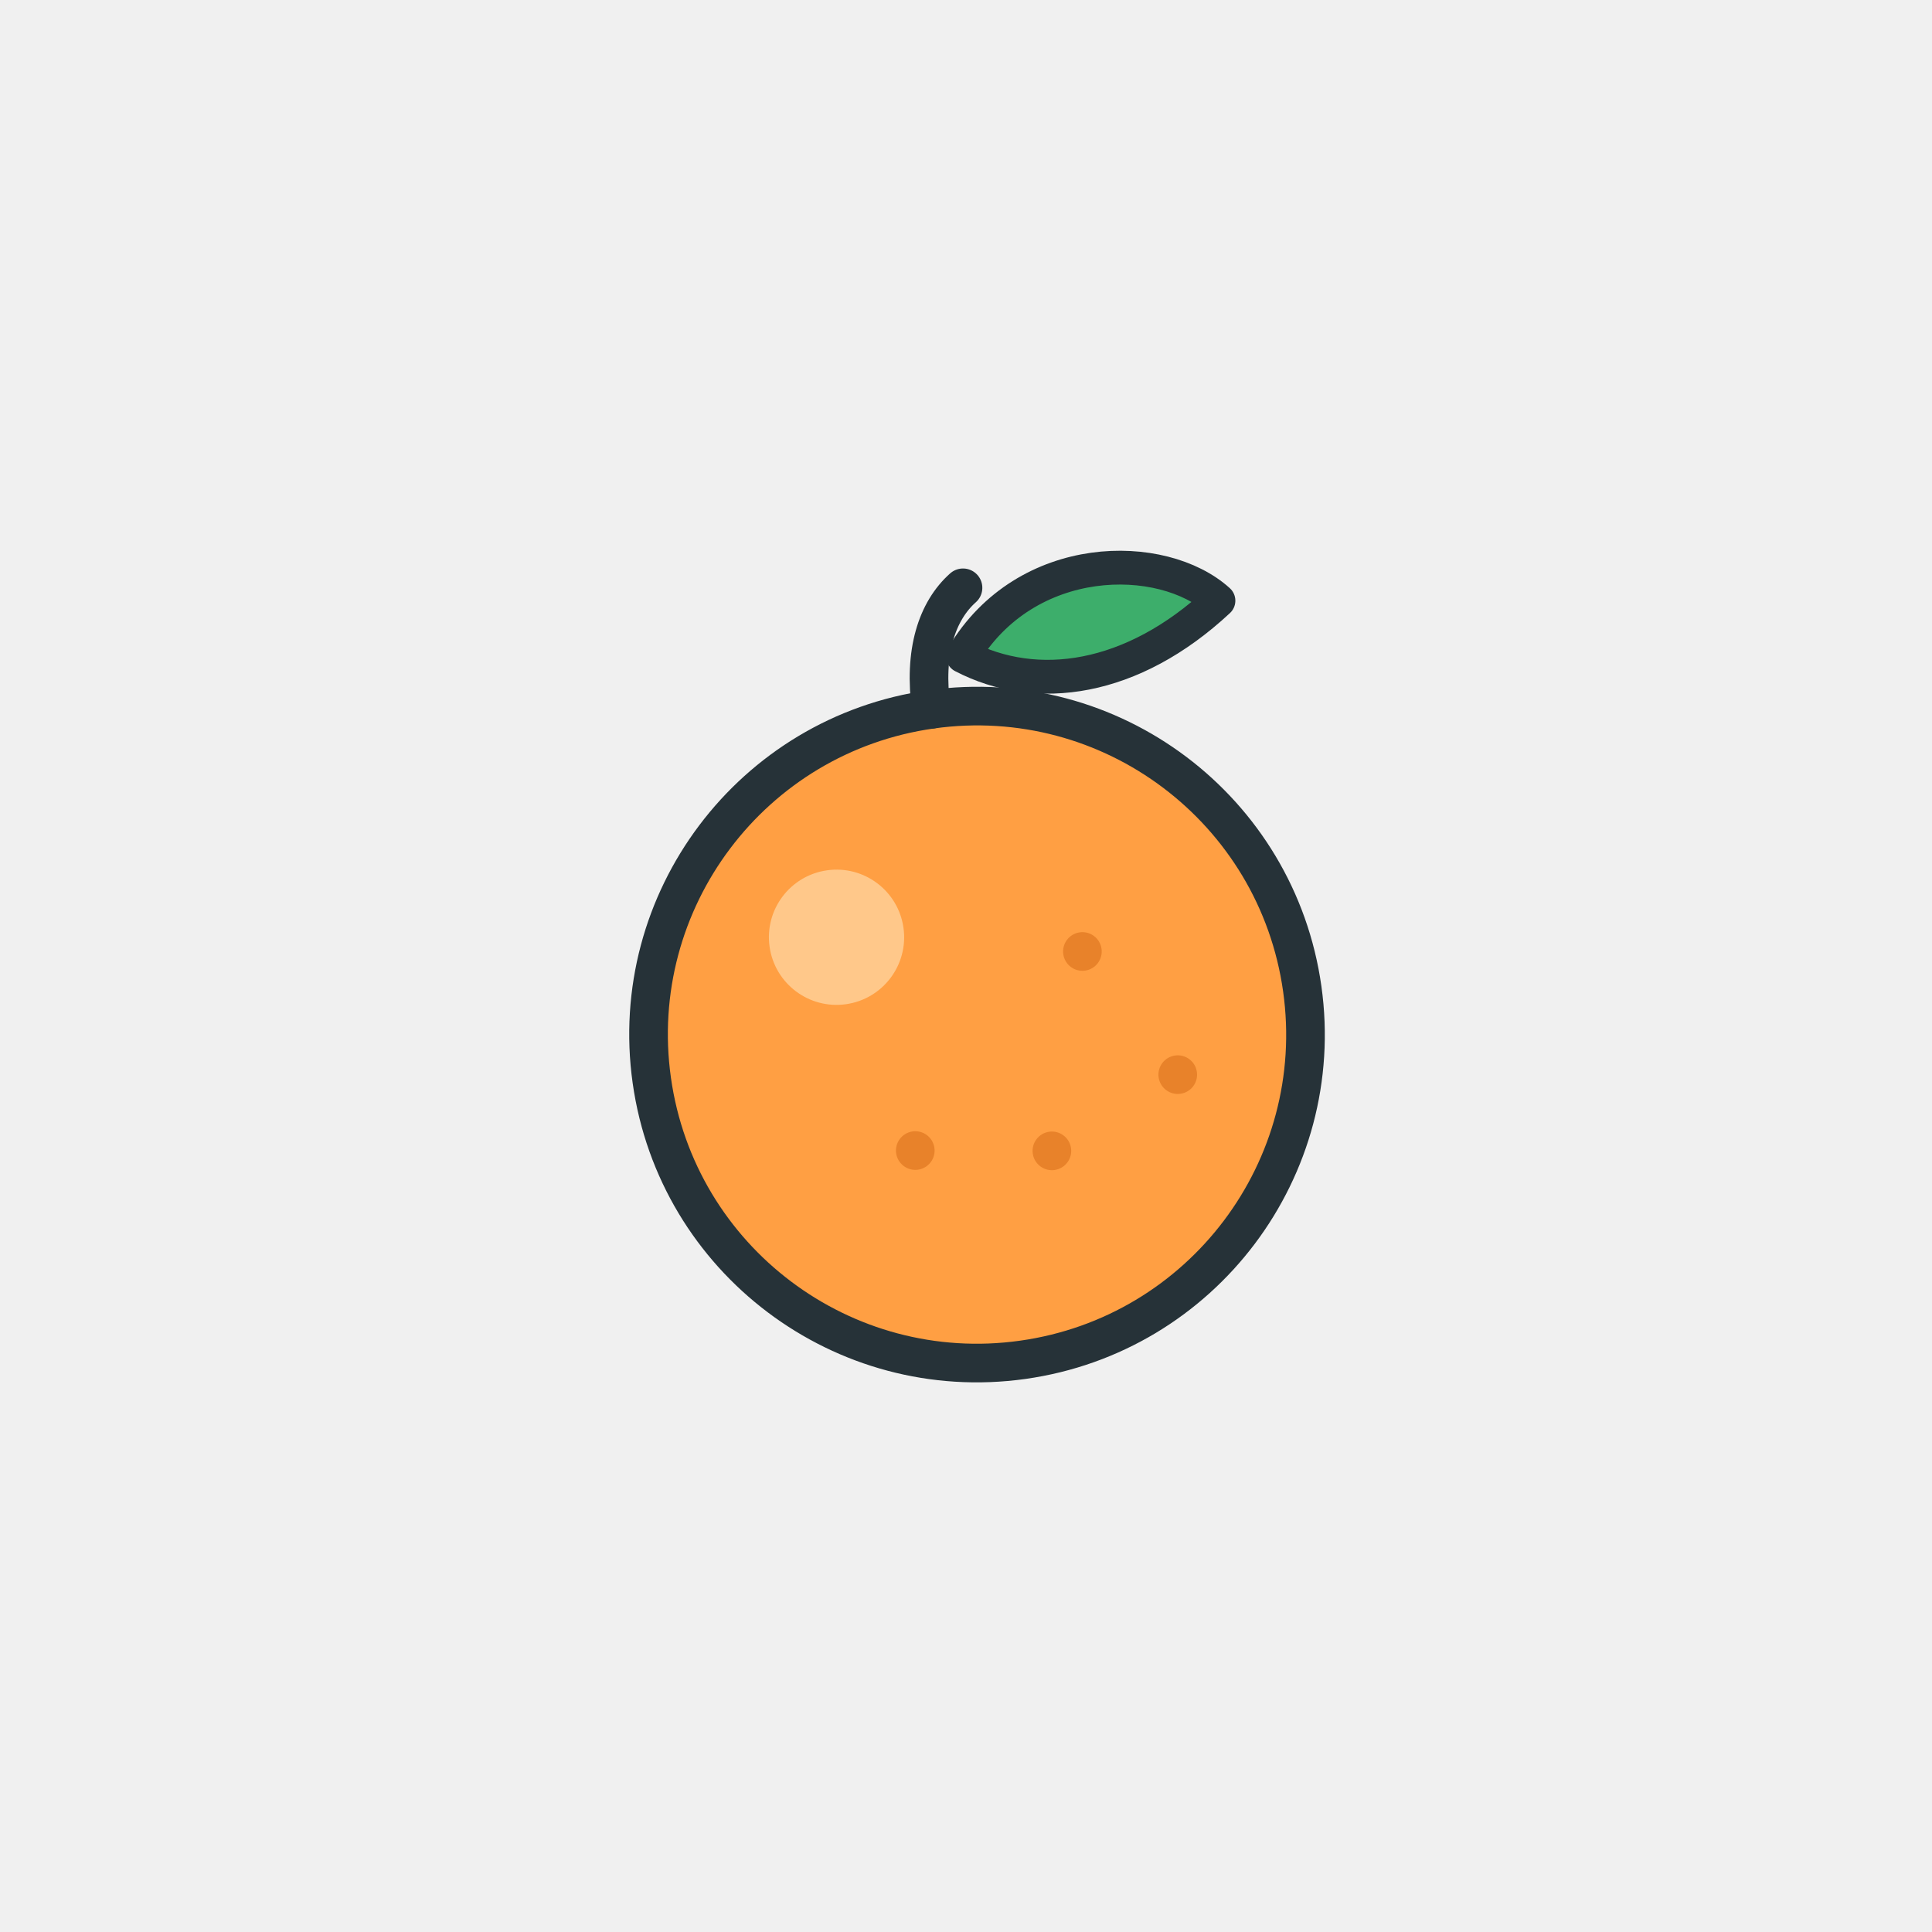
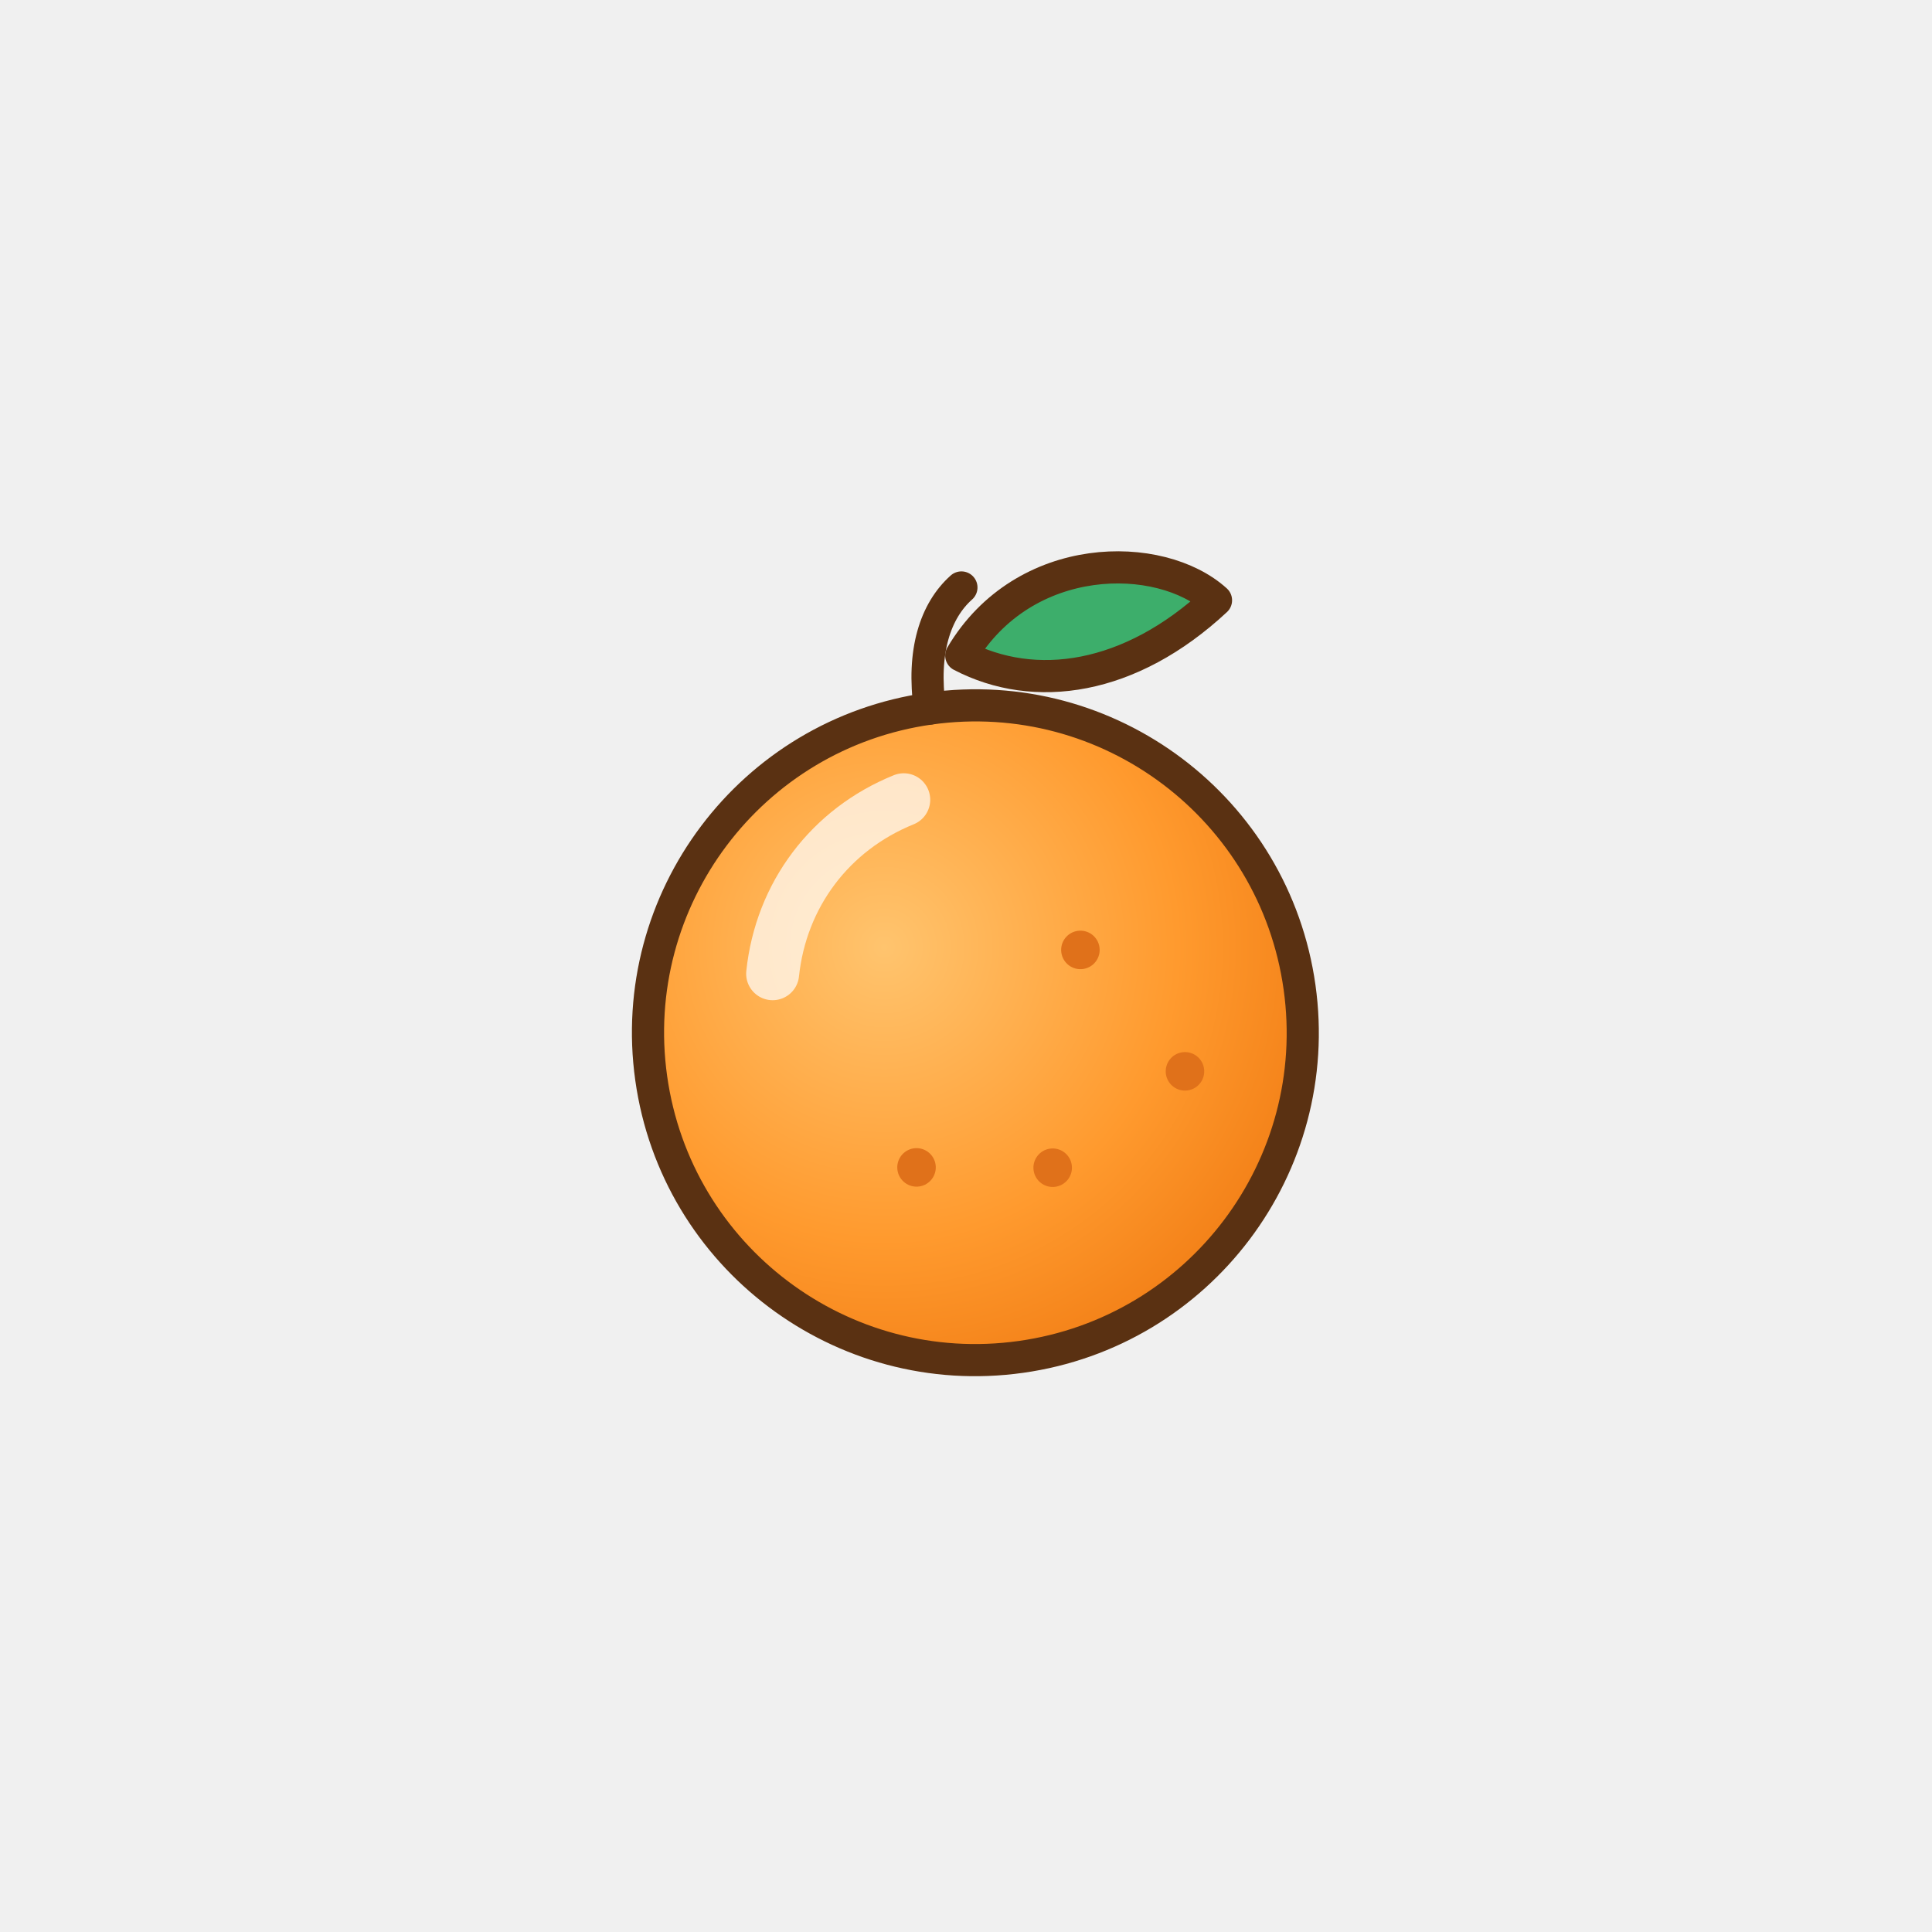
<svg xmlns="http://www.w3.org/2000/svg" viewBox="0 0 240 240" width="240" height="240">
  <defs>
-     <g id="orange" stroke="#263238" stroke-linejoin="round" stroke-linecap="round">
-       <circle cx="50" cy="57" r="34" fill="#FF9F43" stroke-width="4" />
-       <circle cx="37" cy="45" r="7" fill="#FFC88A" stroke="none" />
-       <g fill="#E8822A" stroke="none">
+     <radialGradient id="g-orange" cx="0.38" cy="0.35" r="0.75">
+       <stop offset="0" stop-color="#FFC46E" />
+       <stop offset="0.6" stop-color="#FF9A2E" />
+       <stop offset="1" stop-color="#F07A12" />
+     </radialGradient>
+     <g id="fr-orange" stroke="#5A3112" stroke-linejoin="round">
+       <circle cx="50" cy="57" r="34" fill="url(#g-orange)" />
+       <path d="M30 48C32 40 38 34 46 32" fill="none" stroke="#fff" stroke-opacity=".7" stroke-width="5.5" stroke-linecap="round" />
+       <g fill="#E0711A" stroke="none">
        <circle cx="62" cy="50" r="2" />
-         <circle cx="56" cy="70" r="2" />
-         <circle cx="70" cy="64" r="2" />
-         <circle cx="42" cy="68" r="2" />
+         <circle cx="56" cy="72" r="2" />
+         <circle cx="71" cy="64" r="2" />
+         <circle cx="42" cy="70" r="2" />
      </g>
-       <path d="M50 23C50 17 52 13 55 11" fill="none" stroke-width="4" />
-       <path d="M54 18C62 8 76 10 81 16C71 23 61 23 54 18Z" fill="#3DAE6B" stroke-width="3.5" />
+       <path d="M50 23C50 17 52 13 55 11" fill="none" stroke-linecap="round" />
+       <path d="M54 18C62 8 76 10 81 16C71 23 61 23 54 18Z" fill="#3DAE6B" />
    </g>
  </defs>
-   <use href="#orange" transform="translate(60.2 60.2) scale(1.2) rotate(-8 50 50)" />
+   <use href="#fr-orange" transform="translate(60.2 60.2) scale(1.196) rotate(-8 50 50)" stroke-width="3.34" />
</svg>
